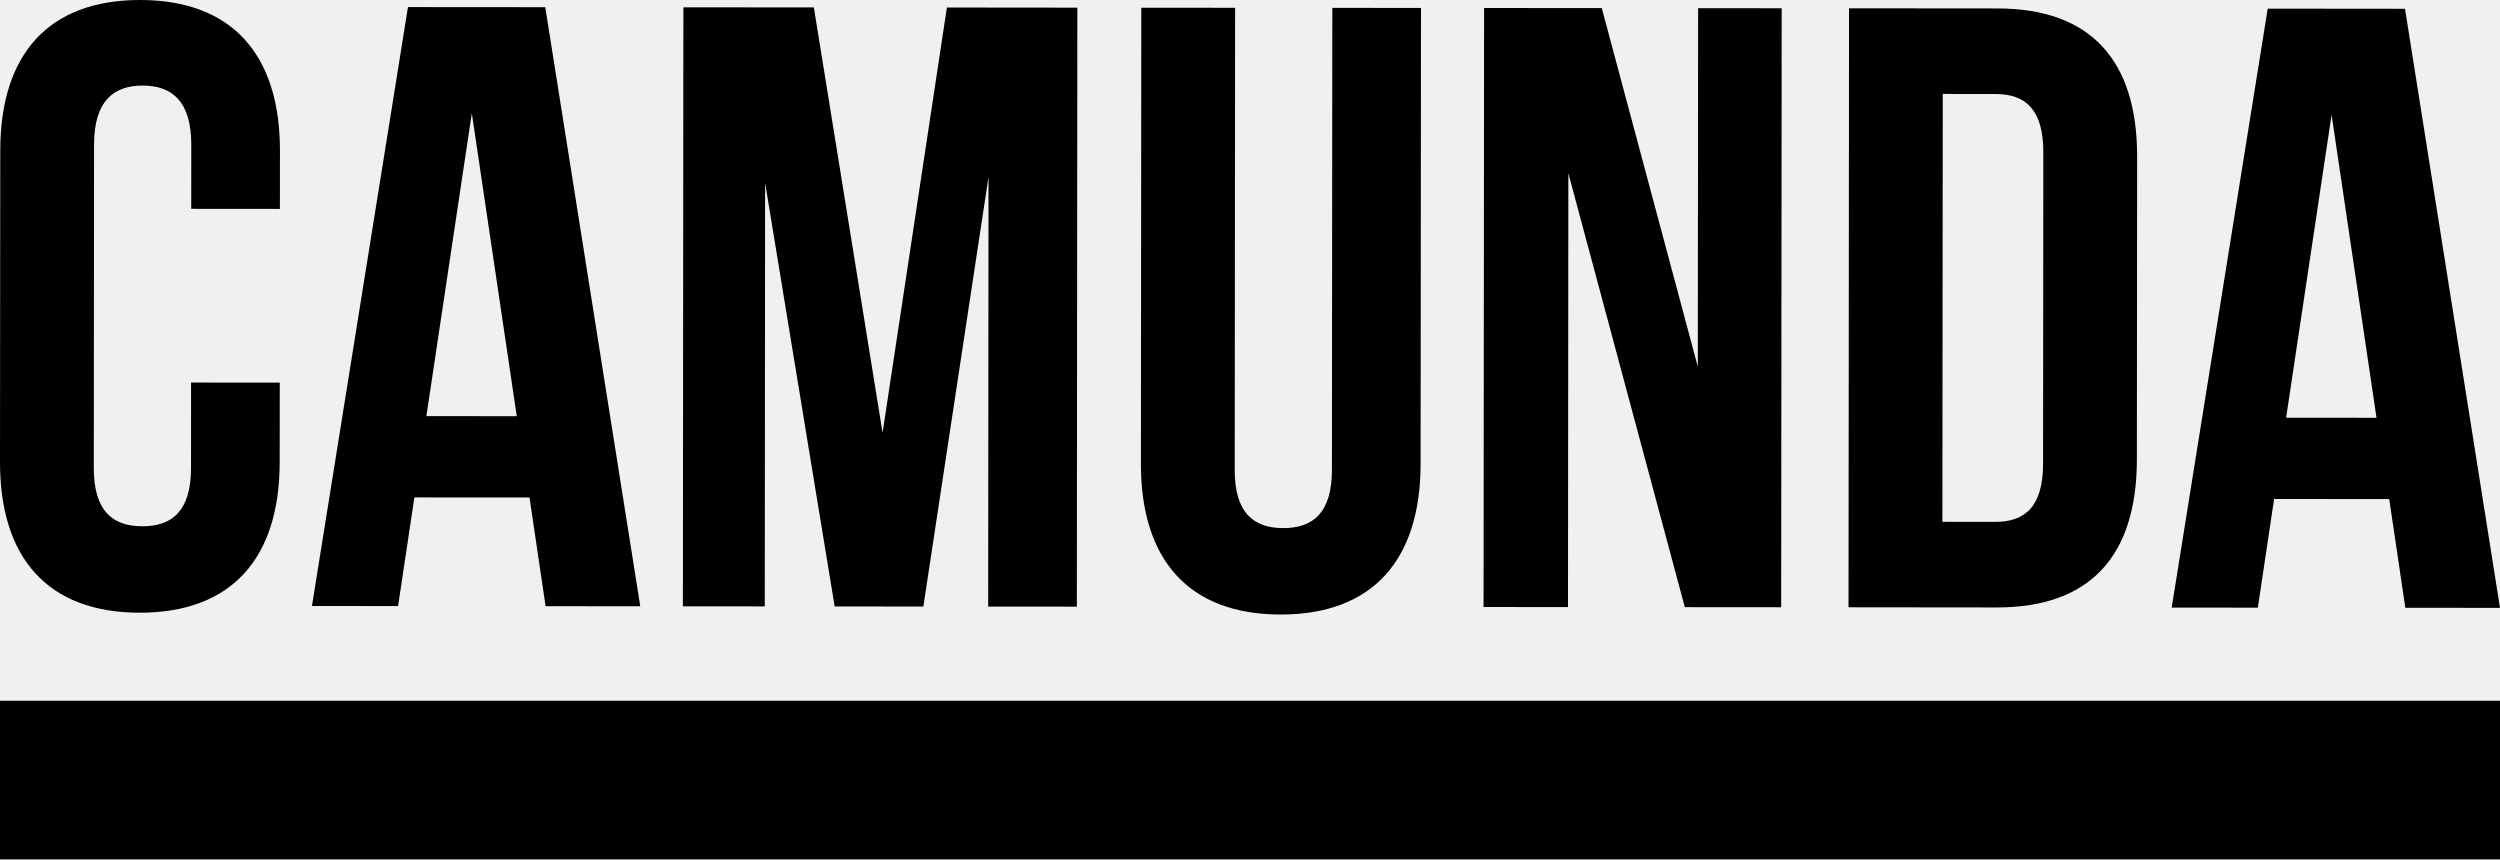
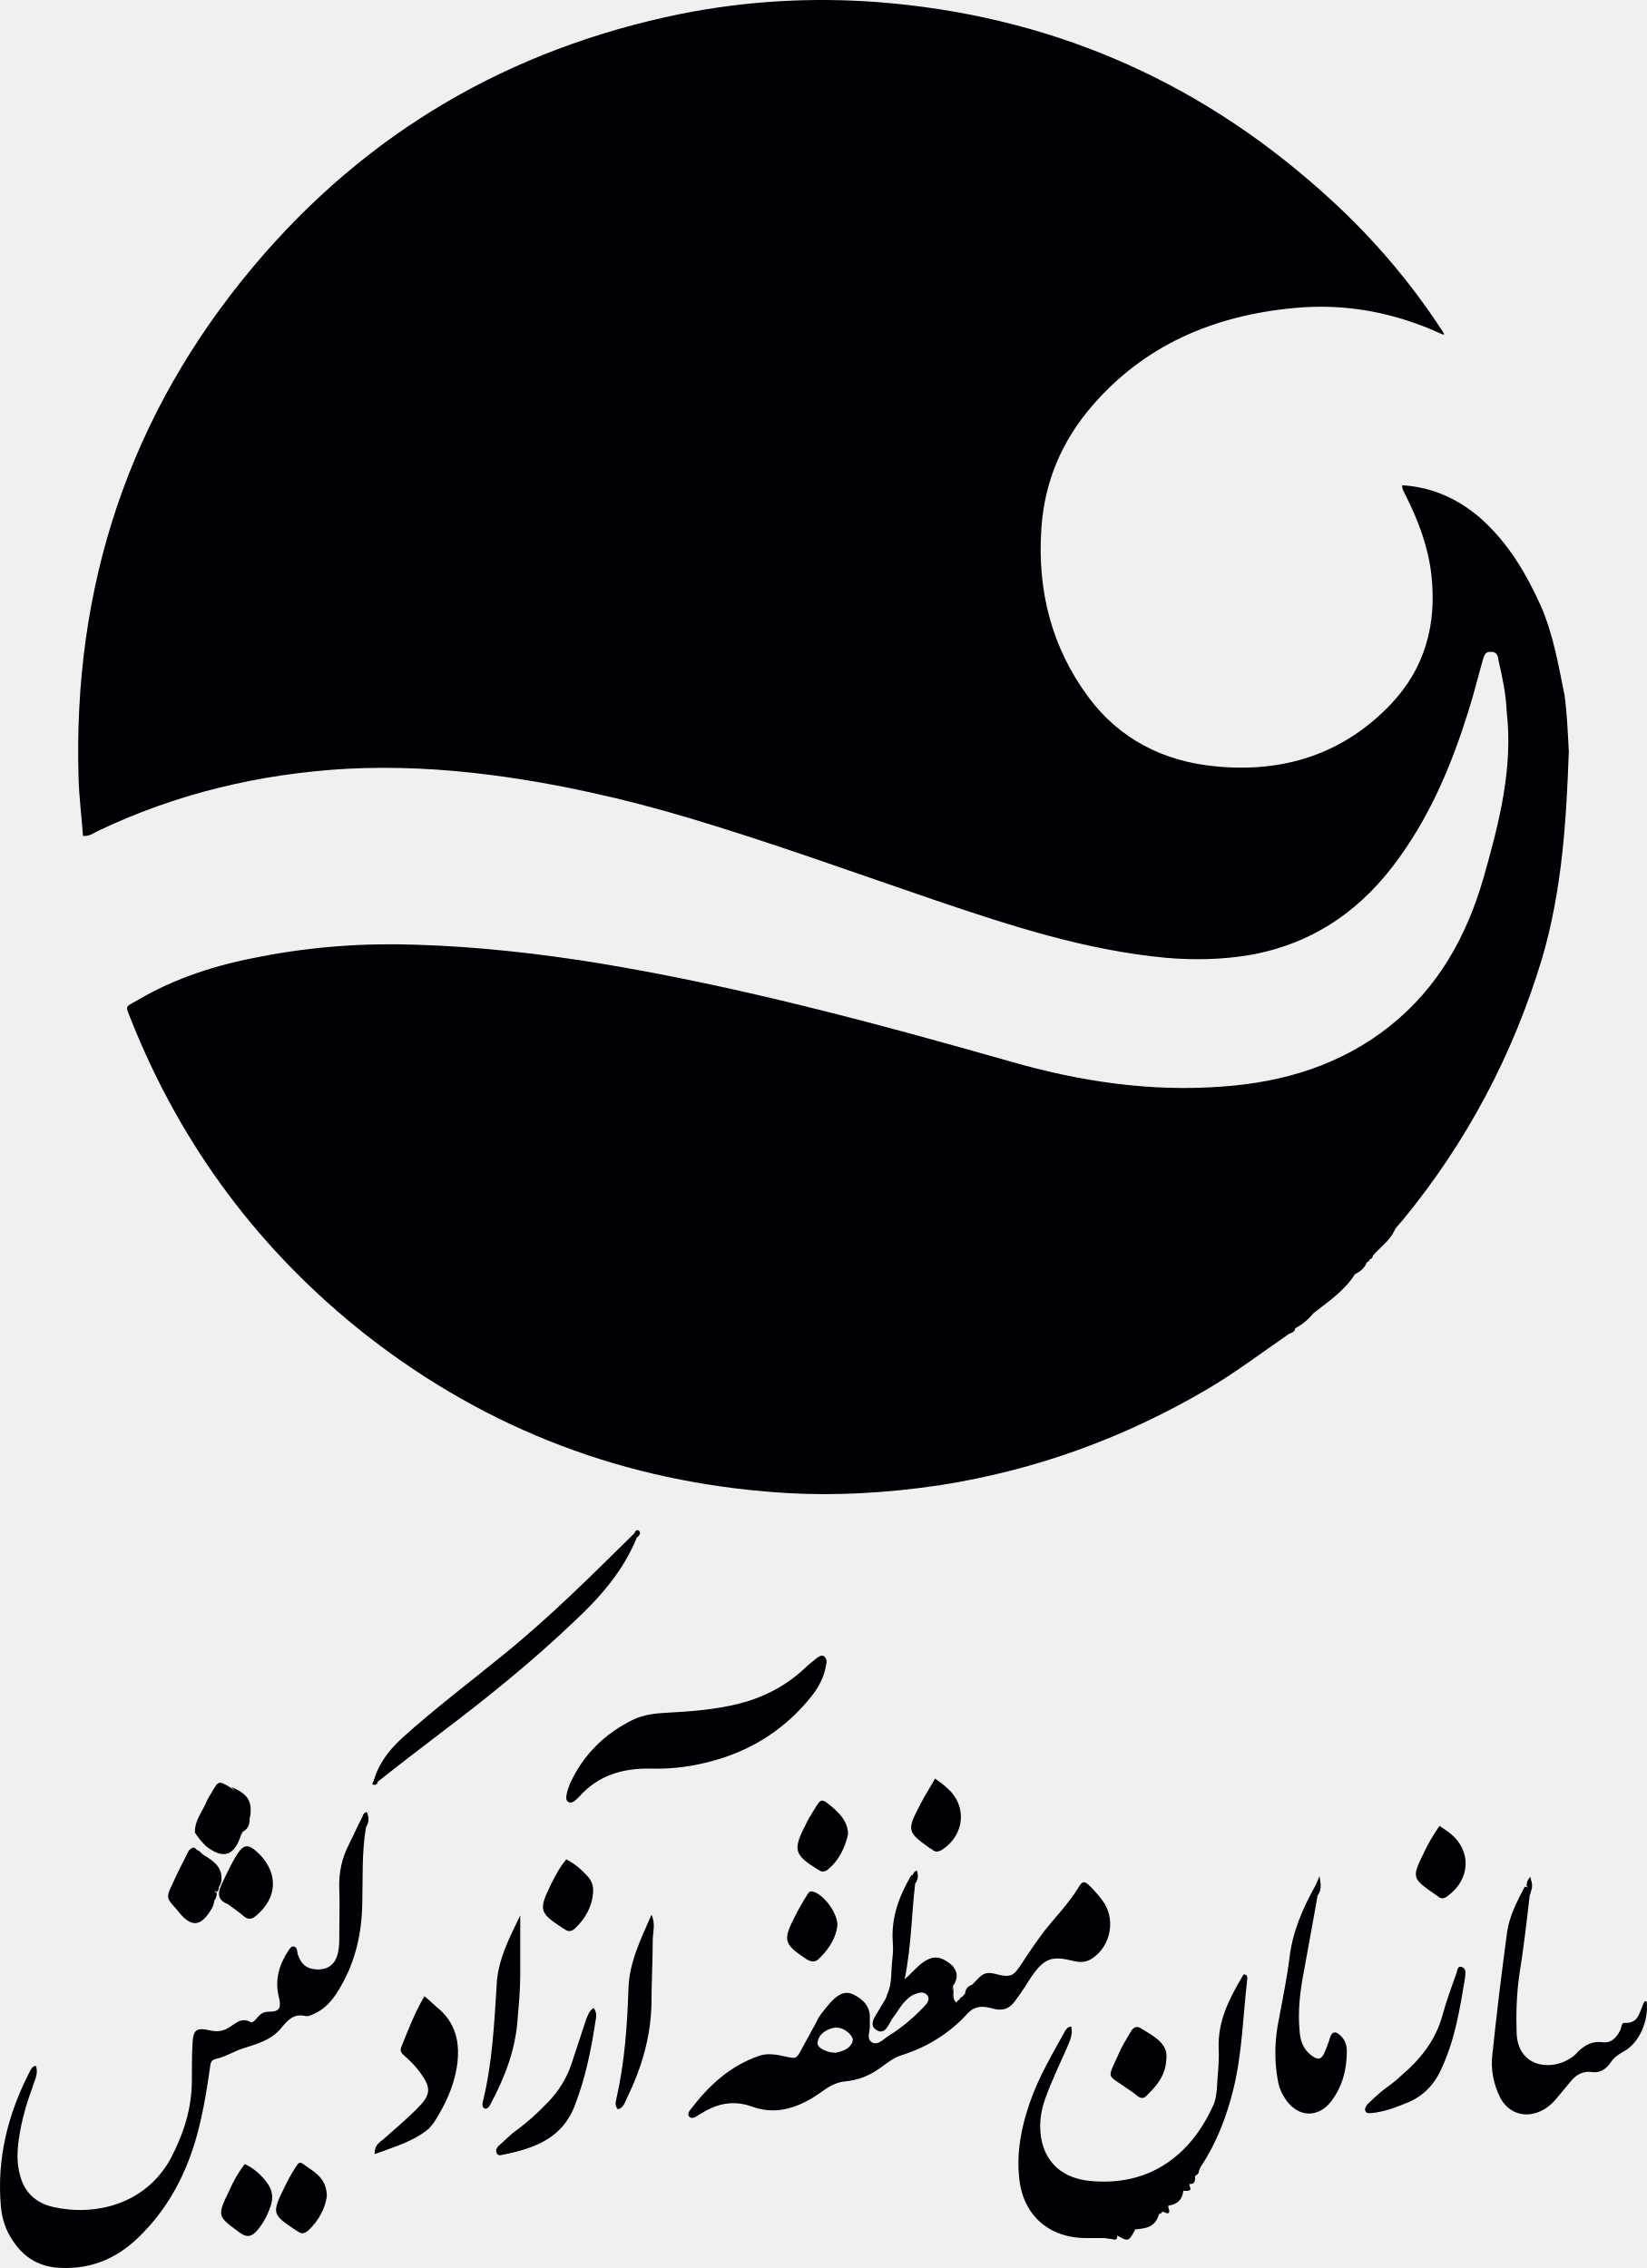
- <svg xmlns="http://www.w3.org/2000/svg" width="96" height="33" viewBox="0 0 96 33">
-   <path fill-rule="evenodd" d="M96,26.907 L96,33 L0,33 L0,26.907 L96,26.907 Z M43.826,0.296 L47.428,0.299 L47.413,18.043 C47.411,19.686 48.131,20.278 49.277,20.279 C50.423,20.28 51.144,19.689 51.146,18.046 L51.146,18.046 L51.161,0.302 L54.566,0.305 L54.551,17.819 C54.548,21.499 52.713,23.601 49.176,23.598 C45.64,23.595 43.808,21.49 43.811,17.81 L43.811,17.81 L43.826,0.296 Z M5.385,2.25075829e-06 C8.922,0.003 10.753,2.108 10.75,5.788 L10.75,5.788 L10.748,8.022 L7.343,8.019 L7.345,5.555 C7.346,3.912 6.627,3.287 5.48,3.286 C4.334,3.285 3.614,3.909 3.612,5.552 L3.612,5.552 L3.602,17.973 C3.6,19.616 4.32,20.208 5.466,20.209 C6.612,20.21 7.333,19.619 7.335,17.976 L7.335,17.976 L7.337,14.69 L10.743,14.693 L10.74,17.749 C10.737,21.429 8.902,23.531 5.365,23.528 C1.829,23.525 -0.003,21.42 5.86369834e-05,17.74 L5.86369834e-05,17.74 L0.01,5.779 C0.013,2.099 1.849,-0.003 5.385,2.25075829e-06 Z M87.08,0.332 L92.352,0.337 L96,23.342 L92.365,23.339 L91.746,19.165 L87.326,19.161 L86.701,23.334 L83.393,23.331 L87.08,0.332 Z M71.003,0.319 L76.701,0.324 C80.302,0.327 82.069,2.333 82.066,6.014 L82.066,6.014 L82.056,17.646 C82.053,21.326 80.283,23.329 76.681,23.326 L76.681,23.326 L70.983,23.32 L71.003,0.319 Z M56.989,0.307 L61.508,0.311 L65.196,14.082 L65.207,0.314 L68.417,0.317 L68.397,23.318 L64.697,23.315 L60.225,6.652 L60.211,23.312 L56.969,23.309 L56.989,0.307 Z M26.242,0.281 L31.252,0.285 L33.891,16.618 L36.36,0.289 L41.37,0.294 L41.351,23.295 L37.946,23.293 L37.959,6.797 L35.457,23.291 L32.051,23.288 L29.38,7.02 L29.367,23.285 L26.223,23.282 L26.242,0.281 Z M15.666,0.272 L20.938,0.276 L24.586,23.281 L20.951,23.278 L20.333,19.104 L15.912,19.101 L15.286,23.273 L11.979,23.27 L15.666,0.272 Z M74.602,3.608 L74.588,20.038 L76.618,20.04 C77.764,20.041 78.452,19.45 78.454,17.807 L78.454,17.807 L78.464,5.846 C78.465,4.203 77.778,3.611 76.632,3.61 L76.632,3.61 L74.602,3.608 Z M89.533,4.409 L87.787,16.04 L91.258,16.043 L89.533,4.409 Z M18.118,4.348 L16.373,15.979 L19.844,15.982 L18.118,4.348 Z" />
+ <svg xmlns="http://www.w3.org/2000/svg" version="1.1" id="Layer_1" x="0px" y="0px" viewBox="0 0 264.81 364.756" xml:space="preserve" width="264.81" height="364.756">
+   <defs id="defs225" />
+   <style type="text/css" id="style2">
+ 	.st0{fill:#FFFFFF;}
+ 	.st1{fill:#01AEC6;}
+ 	.st2{fill:#01ADC5;}
+ 	.st3{fill:#01AEC5;}
+ 	.st4{fill:#02AEC6;}
+ 	.st5{fill:#02AEC5;}
+ 	.st6{fill:#04AFC7;}
+ 	.st7{fill:#03AFC6;}
+ 	.st8{fill:#03AEC5;}
+ 	.st9{fill:#F9FCFB;}
+ 	.st10{fill:#05AFC6;}
+ 	.st11{fill:#03AEC6;}
+ 	.st12{fill:#04AEC6;}
+ 	.st13{fill:#F7FBFB;}
+ 	.st14{fill:#0AB1C7;}
+ 	.st15{fill:#EEF7F9;}
+ 	.st16{fill:#0AB0C6;}
+ 	.st17{fill:#F3F9F9;}
+ 	.st18{fill:#ECF8F8;}
+ 	.st19{fill:#F4FAFA;}
+ 	.st20{fill:#41C3CF;}
+ 	.st21{fill:#35BECE;}
+ 	.st22{fill:#49C1D2;}
+ 	.st23{fill:#58C8D4;}
+ 	.st24{fill:#9FDFE4;}
+ 	.st25{fill:#53C7D1;}
+ 	.st26{fill:#5DC9D1;}
+ 	.st27{fill:#87D7DB;}
+ 	.st28{fill:#F0F9F9;}
+ 	.st29{fill:#FEFFFE;}
+ 	.st30{fill:#FDFEFE;}
+ 	.st31{fill:#FEFEFE;}
+ </style>
+   <path class="st1" d="m 231.842,53.74 c -7.6,-3.5 -15.5,-5 -23.8,-4.2 -12.8,1.2 -24,5.9 -32.5,15.8 -4.8,5.6 -7.6,12.1 -8.1,19.6 -0.7,9.9 1.6,19.1 7.5,27.1 5,6.8 12.1,10.4 20.4,11.2 10.9,1.1 20.6,-1.9 28.3,-10 5.5,-5.8 7.4,-12.9 6.5,-20.8 -0.5,-4.5 -2.1,-8.7 -4.1,-12.7 -0.2,-0.5 -0.6,-0.9 -0.6,-1.7 4.9,0.3 9,2.2 12.6,5.3 4.4,3.9 7.3,8.8 9.7,14.1 2,4.6 2.8,9.4 3.8,14.3 0.423,3 0.535,6.177 0.7,9.1 -0.4,11.3 -1.1,22.4 -4.3,33.3 -4.7,15.6 -12.2,29.7 -22.5,42.2 -0.5,0.6 -1,1 -1.3,1.7 -0.8,1.6 -2.3,2.6 -3.4,3.9 v 0 c 0,0.3 -0.2,0.5 -0.5,0.6 v 0 c -0.1,0.3 -0.3,0.4 -0.5,0.5 v 0 c -0.3,0.9 -1.1,1.5 -1.9,1.9 v 0 c -1.7,2.7 -4.3,4.4 -6.7,6.3 v 0 c -0.8,1 -1.8,1.8 -2.9,2.4 v 0 c -0.1,0.8 -0.9,0.7 -1.3,1.1 -4.2,2.9 -8.3,6 -12.7,8.6 -13.4,7.9 -27.7,13.1 -43,15.5 -8.6,1.3 -17.3,1.8 -26,1.2 -24.6,-1.7 -46.7,-10 -66.2,-25.2 -17.2,-13.5 -29.9,-30.5 -38,-50.9 -0.9,-2.3 -1,-1.9 1.1,-3.1 6.1,-3.6 12.8,-5.7 19.8,-7 8.3,-1.6 16.6,-2.2 25,-1.9 9.9,0.3 19.7,1.4 29.5,3 22.4,3.7 44.3,9.6 66.1,15.8 11.1,3.2 22.5,4.9 34.1,4 9.8,-0.7 19,-3.5 26.8,-9.7 7.8,-6.2 12.4,-14.5 15.1,-23.9 2.5,-8.8 4.784,-17.7 3.7,-26.8 -0.1,-2.7 -0.658,-5.312 -1.3,-8.1 -0.1,-1 -0.4,-1.5 -1.5,-1.4 -0.7,0.1 -0.8,0.6 -1,1.2 -0.8,2.8 -1.5,5.7 -2.4,8.5 -2.6,8.3 -5.9,16.2 -11,23.3 -5.9,8.3 -13.6,13.8 -23.8,15.7 -4.6,0.8 -9.2,0.9 -13.8,0.5 -12.8,-1.2 -24.8,-5.1 -36.9,-9.2 -13.2,-4.5 -26.4,-9.3 -39.8,-13.3 -10.4,-3.1 -21,-5.5 -31.8,-6.9 -7.7,-1 -15.5,-1.4 -23.2,-1 -14,0.8 -27.5,4 -40.2,10.1 -0.6,0.3 -1.2,0.8 -2.2,0.7 -0.2,-3 -0.6,-6 -0.7,-9 -1,-31.1 8.1,-58.8 28.2,-82.7 18.1,-21.5 41.1,-34.9 68.6,-40.5 10.5,-2.1 21.1,-2.7 31.7,-1.9 27.1,2.1 50.9,12.2 71.2,30.3 7.6,6.7 14.2,14.3 19.7,22.8 0.139,0.239 0.316,0.494 -0.2,0.3 z" id="path6" style="fill:#000005;fill-opacity:1" />
+   <path style="fill:#000005;fill-opacity:1" d="M 146.549 301.541 C 144.549 304.941 143.249 308.439 143.549 312.439 C 143.649 313.439 143.549 314.44 143.449 315.34 C 143.249 317.14 143.448 319.04 142.648 320.74 C 142.448 321.64 141.849 322.241 141.449 323.041 C 140.849 324.141 139.55 325.539 140.85 326.439 C 142.35 327.439 142.849 325.541 143.549 324.541 C 144.249 323.641 144.749 322.64 145.549 321.84 C 145.949 321.44 146.449 320.94 147.049 320.74 C 147.749 320.44 148.549 320.24 149.049 320.84 C 149.649 321.54 149.049 322.24 148.549 322.74 C 146.849 324.54 144.95 326.139 142.85 327.439 C 142.05 327.939 141.148 329.039 140.148 328.439 C 139.248 327.839 139.95 326.64 139.85 325.74 L 139.85 324.541 C 139.95 322.641 138.648 321.44 137.148 320.74 C 135.648 320.04 134.449 321.041 133.449 322.141 C 132.649 323.141 131.75 324.04 131.25 325.24 C 130.45 326.64 129.749 328.039 128.949 329.439 C 128.049 331.139 128.05 331.14 126.25 330.74 C 124.85 330.44 123.449 330.141 122.049 330.641 C 117.349 332.241 113.949 335.44 111.049 339.24 C 110.749 339.54 110.55 340.04 110.75 340.34 C 111.15 340.84 111.649 340.54 112.049 340.34 C 112.249 340.14 112.55 340.04 112.85 339.84 C 115.45 338.24 118.049 337.74 121.049 338.84 C 124.149 339.94 127.05 339.34 129.85 337.84 C 130.85 337.34 131.748 336.641 132.648 336.041 C 133.648 335.341 134.749 334.84 135.949 334.74 C 137.949 334.54 139.749 333.841 141.449 332.641 C 142.549 331.841 143.649 330.941 144.949 330.541 C 149.049 329.241 152.649 327.04 155.549 323.84 C 156.549 322.74 157.75 322.539 159.25 322.939 C 161.35 323.539 162.349 323.14 163.549 321.34 C 164.449 320.14 165.149 318.94 165.949 317.74 C 167.949 314.94 169.149 314.54 172.449 315.34 C 173.649 315.64 174.648 315.639 175.648 314.939 C 178.648 312.939 179.45 308.541 177.25 305.641 C 176.65 304.841 176.05 304.139 175.35 303.439 C 174.35 302.439 174.05 302.441 173.35 303.641 C 171.75 306.241 169.65 308.341 167.85 310.641 C 166.65 312.241 165.549 313.841 164.449 315.541 C 162.949 317.841 162.649 318.139 159.949 317.439 C 158.849 317.139 158.05 317.341 157.35 318.141 L 156.35 319.141 C 155.85 319.541 155.65 320.141 155.25 320.541 C 155.15 320.741 154.95 320.841 154.85 321.041 C 154.65 321.141 154.45 321.341 154.35 321.541 C 154.15 321.641 153.95 321.841 153.85 322.041 C 153.35 322.141 153.049 322.539 152.449 322.439 C 153.049 321.539 152.85 320.441 153.25 319.541 C 153.25 319.341 153.25 319.241 153.35 319.141 C 153.65 318.141 153.75 317.14 153.25 316.24 C 151.25 314.44 149.85 314.341 147.85 316.041 C 147.15 316.641 146.549 317.34 145.449 318.34 C 146.549 312.94 146.548 307.939 147.148 302.939 C 147.248 302.439 147.549 301.941 146.549 301.541 z M 134.619 326.1 C 135.284 326.136 135.887 326.439 136.449 326.939 C 136.949 327.439 137.349 327.941 136.949 328.641 C 136.349 329.741 135.15 329.941 134.35 330.141 C 132.95 330.141 131.349 329.341 131.449 328.541 C 131.549 327.441 132.35 326.74 133.35 326.34 C 133.8 326.152 134.22 326.078 134.619 326.1 z " id="path14" />
+   <path class="st3" d="m 58.849,293.84 c -0.7,4.1 -0.5,8.3 -0.6,12.4 -0.1,4.7 -1.1,9.2 -3.5,13.3 -0.9,1.6 -2,3.1 -3.6,4 -0.6,0.3 -1.4,0.8 -2,0.7 -2,-0.5 -3,0.8 -4,2 -1.6,1.9 -3.9,2.5 -6.1,3.2 -1.5,0.5 -2.9,1.4 -4.4,1.7 -0.8,0.2 -0.8,0.8 -0.9,1.5 -0.4,2.7 -0.8,5.4 -1.4,8 -1.6,7.4 -4.7,14.1 -10.3,19.4 -3.4,3.2 -7.4,4.9 -12.2,4.7 -3.4,-0.1 -6,-1.6 -7.8,-4.4 -1.1,-1.6 -1.7,-3.4 -1.9,-5.4 -0.7,-7.7 1.1,-14.9 4.6,-21.7 0.2,-0.4 0.4,-0.9 1,-1 0.5,1.2 -0.2,2.3 -0.5,3.4 -1.2,3.2 -2.1,6.5 -2.4,10 -0.1,1.5 0,2.9 0.4,4.3 0.7,2.7 2.6,4.4 5.3,5 6.6,1.5 14.8,-0.3 18.9,-7.8 2.1,-4 3.4,-8.1 3.4,-12.6 0,-1.9 0,-3.8 0.1,-5.8 0.1,-2.3 0.6,-2.7 2.8,-2.2 0.9,0.2 1.7,0.2 2.6,-0.2 1.3,-0.6 2.3,-2.1 4,-1.1 0.1,0.1 0.6,-0.2 0.8,-0.5 0.6,-0.7 1,-1.2 2.1,-1.2 1.7,0 2,-0.6 1.6,-2.3 -0.7,-2.8 0,-5.2 1.5,-7.5 0.2,-0.3 0.4,-0.7 0.9,-0.7 0.6,0.2 0.5,0.7 0.6,1.2 0.6,1.8 1.6,2.5 3.3,2.5 1.7,0 2.8,-0.9 3.2,-2.7 0.2,-0.9 0.2,-1.7 0.2,-2.6 0,-2.6 0.1,-5.1 0,-7.7 -0.1,-2.5 0.4,-4.9 1.6,-7.2 0.8,-1.6 1.5,-3.2 2.3,-4.7 1.1,0.5 0.4,1.3 0.4,2 z" id="path16" style="fill:#000005;fill-opacity:1" />
+   <path class="st2" d="m 177.549,359.94 c -1,0 -1.9,0 -2.9,0 -6.1,0 -10.3,-3.8 -10.8,-9.9 -0.4,-4.1 0.4,-8 1.7,-11.8 1.4,-4.1 3.6,-7.8 5.7,-11.6 0.2,-0.3 0.4,-0.7 1,-0.7 0.3,1.3 -0.3,2.4 -0.7,3.4 -1.2,2.7 -2.5,5.4 -3.5,8.2 -0.5,1.4 -0.8,2.9 -0.8,4.4 0,5 2.9,8.3 7.9,8.8 9.6,1 16.3,-4.1 19.9,-12.1 0.4,-0.8 0.5,-1.7 0.6,-2.6 0.1,-2.2 0.4,-4.3 0.3,-6.5 -0.2,-4.6 1.8,-8.3 4,-12 0.6,0 0.6,0.4 0.6,0.7 -0.7,5.9 -0.8,11.8 -2.2,17.6 -1.1,4.5 -2.7,8.7 -5.2,12.5 -0.2,0.3 -0.3,0.6 -0.4,0.9 0,0.3 -0.2,0.5 -0.5,0.6 v 0 c -0.3,0.5 -0.4,1.1 -1,1.4 l 0.1,0.1 -0.1,-0.1 c 0,0.6 -0.5,0.8 -0.9,1 v 0 c -0.6,1 -1.4,1.8 -2.4,2.4 v 0 c -0.3,0.3 -0.5,0.8 -1,0.9 v 0 c -0.1,0.2 -0.3,0.4 -0.6,0.5 v 0 c -1,1.3 -2.3,2 -3.9,2.5 v 0 c -0.8,0.9 -1.8,0.9 -2.9,1 v 0 c -0.5,0.5 -1.3,0 -2,0.4 z" id="path32" style="fill:#000005;fill-opacity:1" />
+   <path class="st1" d="m 132.849,267.64 c -0.3,2 -1.2,3.7 -2.4,5.2 -4,5 -9.1,8.4 -15.3,10.2 -3.4,1 -6.9,1.5 -10.4,1.4 -4.5,-0.1 -8.5,1 -11.6,4.5 -0.3,0.3 -0.6,0.6 -0.9,0.8 -0.7,0.4 -1.3,0 -1.2,-0.8 0.1,-0.8 0.4,-1.6 0.7,-2.3 2.1,-4.5 5.5,-7.8 9.9,-10 1.8,-0.9 3.8,-1.1 5.8,-1.2 3.8,-0.2 7.5,-0.5 11.2,-1.4 4,-1 7.6,-2.8 10.7,-5.7 0.6,-0.6 1.3,-1.1 2,-1.7 0.3,-0.2 0.7,-0.5 1.1,-0.3 0.5,0.4 0.5,0.9 0.4,1.3 z" id="path42" style="fill:#000005;fill-opacity:1" />
+   <path class="st3" d="m 245.949,304.84 c -0.5,4.4 -1,8.7 -1.7,13 -0.4,3 -0.5,6 -0.4,9.1 0.2,5.4 5.2,6.1 8.3,4.3 0.5,-0.3 1.1,-0.7 1.5,-1.2 1.1,-1.1 2.3,-1.8 4,-1.6 1.4,0.2 2.2,-0.7 2.8,-1.8 0.3,-0.5 0.2,-1.4 0.8,-1.3 2.1,0.1 2.3,-1.5 2.9,-2.9 0.1,-0.3 0.2,-0.6 0.6,-0.6 0.4,3.1 -1.2,6.8 -3.7,8.1 -0.9,0.5 -1.6,1 -2.1,1.8 -0.7,1 -1.7,1.7 -3,1.5 -1.4,-0.2 -2.5,0.4 -3.4,1.5 -0.7,0.8 -1.3,1.6 -2,2.4 -0.6,0.8 -1.4,1.6 -2.3,2.1 -2.7,1.6 -5.7,0.8 -7.1,-2 -1,-2.1 -1.5,-4.4 -1.2,-6.8 0.7,-6.7 1.5,-13.3 2.4,-19.9 0.4,-2.5 1.6,-4.8 2.8,-7.1 1.5,0.1 0.9,0.8 0.8,1.4 z" id="path56" style="fill:#000005;fill-opacity:1" />
+   <path class="st5" d="m 60.049,286.54 c 0.8,-2.9 2.5,-5.1 4.7,-7.1 5.2,-4.7 10.8,-8.9 16.3,-13.4 7.4,-6 14.1,-12.7 20.9,-19.4 0.4,-0.1 0.7,0 0.5,0.5 -2.2,5.5 -6,9.8 -10.2,13.7 -6.7,6.4 -13.9,12.2 -21.3,17.8 -3.4,2.6 -6.8,5.2 -10.2,7.9 -0.3,0.3 -0.5,0.2 -0.7,0 z" id="path58" style="fill:#000005;fill-opacity:1" />
+   <path class="st3" d="m 211.849,304.84 c -0.7,4.1 -1.5,8.2 -2.2,12.2 -0.6,3.1 -1,6.3 -0.7,9.5 0.1,1.7 0.6,3.1 2,4.1 1,0.7 1.5,0.6 2,-0.5 0.4,-0.9 0.7,-1.8 1,-2.7 0.3,-0.7 0.8,-0.7 1.3,-0.3 0.9,0.7 1.3,1.6 1.3,2.7 0,3 -0.7,5.7 -2.5,8.1 -2.1,2.7 -5.2,2.6 -7.2,-0.1 -0.7,-1 -1.2,-2 -1.4,-3.3 -0.6,-3.3 -0.5,-6.6 0.2,-9.9 0.6,-3.3 1.3,-6.6 1.7,-9.9 0.5,-4.1 2.1,-7.8 4.1,-11.4 1.1,0.3 0.5,1 0.4,1.5 z" id="path62" style="fill:#000005;fill-opacity:1" />
+   <path class="st5" d="m 68.249,321.04 c 0.8,0.7 1.4,1.2 1.9,1.7 3.2,2.5 3.9,5.9 3.3,9.7 -0.5,3.2 -1.9,6.1 -3.6,8.8 -0.3,0.4 -0.6,0.8 -0.9,1.1 -2.5,2.1 -5.5,2.9 -8.7,4.1 -0.1,-1.4 0.8,-1.9 1.4,-2.4 1.8,-1.6 3.6,-3.1 5.3,-4.8 2.4,-2.4 2.5,-3.4 0.4,-6.2 -0.7,-0.9 -1.5,-1.7 -2.3,-2.4 -0.5,-0.4 -0.8,-0.8 -0.5,-1.5 1.1,-2.7 2.1,-5.4 3.7,-8.1 z" id="path68" style="fill:#000005;fill-opacity:1" />
+   <path class="st8" d="m 83.649,308.04 c 0,3.2 0,6.3 0,9.5 0,2.3 -0.2,4.6 -0.4,6.9 -0.3,5 -2,9.5 -4.3,13.8 -0.2,0.4 -0.4,0.9 -1,0.9 -0.5,-0.3 -0.4,-0.8 -0.3,-1.2 1.5,-6.1 1.8,-12.3 2.2,-18.5 0.1,-4 2,-7.7 3.8,-11.4 z" id="path74" style="fill:#000005;fill-opacity:1" />
+   <path class="st8" d="m 104.749,307.94 c 0.7,1.5 0.2,2.8 0.2,4.2 0,3.3 -0.2,6.7 -0.2,10 -0.1,5.5 -1.6,10.5 -4,15.4 -0.3,0.7 -0.6,1.5 -1.4,1.7 -0.6,-0.7 -0.3,-1.3 -0.2,-1.9 1.3,-5.8 1.7,-11.6 1.9,-17.5 0.1,-4.2 2,-8 3.7,-11.9 z" id="path76" style="fill:#000005;fill-opacity:1" />
+   <path class="st8" d="m 95.449,322.94 c 0.6,0.8 0.4,1.5 0.3,2.1 -0.7,4.6 -1.6,9.1 -3.3,13.5 -2,5.4 -6.6,7 -11.6,8 -0.4,0.1 -0.8,0.2 -1,-0.3 -0.2,-0.4 0,-0.8 0.3,-1.1 0.8,-0.7 1.5,-1.4 2.3,-2.1 2.1,-1.5 4,-3.2 5.8,-5.1 1.6,-1.7 2.8,-3.6 3.6,-5.9 0.8,-2.4 1.6,-4.9 2.4,-7.3 0.3,-0.6 0.4,-1.3 1.2,-1.8 z" id="path78" style="fill:#000005;fill-opacity:1" />
+   <path class="st8" d="m 235.549,318.14 c -0.8,4.8 -1.6,10 -3.9,14.8 -1.2,2.6 -3.1,4.4 -5.8,5.4 -1.7,0.7 -3.4,1.3 -5.3,1.5 -0.4,0 -0.8,0.1 -1,-0.3 -0.2,-0.4 0.1,-0.8 0.3,-1.1 0.7,-0.7 1.5,-1.4 2.3,-2.1 1,-0.8 2.1,-1.5 3,-2.4 3.2,-2.7 5.7,-5.8 6.8,-9.9 0.6,-2.2 1.4,-4.4 2.2,-6.6 0.2,-0.5 0.1,-1.3 0.9,-1.1 0.7,0.3 0.6,0.9 0.5,1.8 z" id="path80" style="fill:#000005;fill-opacity:1" />
+   <path class="st5" d="m 187.549,330.64 c 0,3.2 -1.6,4.8 -3.3,6.5 -0.4,0.4 -0.9,0.3 -1.3,0 -0.5,-0.4 -1,-0.8 -1.5,-1.1 -3.6,-2.6 -3.5,-1.4 -1.5,-5.9 0.5,-1.2 1.2,-2.2 1.8,-3.3 0.5,-0.9 1.1,-1.1 1.9,-0.5 1.8,1.1 3.9,2.2 3.9,4.3 z" id="path82" style="fill:#000005;fill-opacity:1" />
+   <path class="st5" d="m 231.449,293.64 c 0.7,0.5 1.2,0.8 1.7,1.2 3.5,2.8 3.3,7.4 -0.4,10.1 -0.5,0.4 -1,0.5 -1.5,0.1 -0.1,-0.1 -0.2,-0.2 -0.4,-0.3 -3.9,-2.7 -3.9,-2.7 -1.8,-7 0.6,-1.3 1.4,-2.6 2.4,-4.1 z" id="path88" style="fill:#000005;fill-opacity:1" />
+   <path class="st5" d="m 150.349,286.04 c 0.8,0.6 1.4,1 1.9,1.5 3.3,2.8 2.9,7.5 -0.7,9.9 -0.6,0.4 -1.2,0.5 -1.7,0 -0.1,-0.1 -0.1,-0.1 -0.2,-0.1 -3.8,-2.7 -3.9,-2.9 -1.7,-7.1 0.7,-1.4 1.5,-2.6 2.4,-4.2 z" id="path90" style="fill:#000005;fill-opacity:1" />
+   <path class="st11" d="m 136.349,295.04 c -0.5,2.1 -1.4,4.1 -3.2,5.6 -0.5,0.4 -1,0.5 -1.5,0.1 -0.1,0 -0.1,-0.1 -0.2,-0.1 -3.7,-2.3 -4,-3.1 -2,-7 0.4,-0.9 0.9,-1.7 1.4,-2.5 1.2,-2 1.2,-2 3.1,-0.4 1.2,1.1 2.4,2.3 2.4,4.3 z" id="path92" style="fill:#000005;fill-opacity:1" />
+   <path class="st8" d="m 52.549,353.24 c -0.3,2 -1.3,3.9 -3,5.5 -0.6,0.5 -1.1,0.6 -1.7,0.1 -0.1,0 -0.1,-0.1 -0.2,-0.1 -3.9,-2.6 -4,-2.7 -1.9,-7 0.5,-1 1,-2 1.6,-2.9 0.8,-1.3 0.8,-1.3 2.1,-0.3 1.5,1 3.1,2.1 3.1,4.7 z" id="path94" style="fill:#000005;fill-opacity:1" />
+   <path class="st12" d="m 41.849,298.34 c 2.9,3.1 2.7,6.9 -0.6,9.7 -0.7,0.6 -1.3,0.8 -2.1,0.1 -0.8,-0.7 -1.6,-1.2 -2.5,-1.9 -1.6,-0.6 -1.7,-1.7 -1.1,-3 0.7,-1.5 1.4,-3 2.2,-4.4 1.4,-2.4 2.1,-2.5 4.1,-0.5 z" id="path96" style="fill:#000005;fill-opacity:1" />
+   <path class="st5" d="m 39.349,348.04 c 1.5,0.7 2.6,1.7 3.5,2.9 0.8,1 1.1,2.1 0.8,3.4 -0.5,1.7 -1.3,3.3 -2.5,4.6 -0.8,0.8 -1.5,0.9 -2.5,0.2 -3.7,-2.7 -3.8,-2.7 -1.8,-6.8 0.7,-1.6 1.5,-3 2.5,-4.3 z" id="path98" style="fill:#000005;fill-opacity:1" />
+   <path class="st4" d="m 31.349,294.74 c -0.1,-2 1.3,-3.5 2,-5.3 0.2,-0.4 0.5,-0.8 0.7,-1.2 1.1,-1.9 1.1,-1.9 3.1,-0.7 3.3,2.8 3.5,3.5 1.8,7.2 v 0 c -0.1,0.1 -0.1,0.3 -0.2,0.4 -1.1,3.4 -2.9,3.9 -5.6,1.8 -0.7,-0.7 -1.3,-1.4 -1.8,-2.2 z" id="path100" style="fill:#000005;fill-opacity:1" />
+   <path class="st5" d="m 134.649,309.64 c -0.2,1.9 -1.3,3.8 -3,5.4 -0.6,0.6 -1.2,0.5 -1.9,0.1 -3.8,-2.5 -3.9,-3.1 -1.9,-7 0.6,-1.2 1.3,-2.4 2,-3.5 0.2,-0.3 0.4,-0.6 0.9,-0.4 1.6,0.4 3.9,3.3 3.9,5.4 z" id="path102" style="fill:#000005;fill-opacity:1" />
+   <path class="st5" d="m 91.049,299.04 c 1.4,0.7 2.5,1.7 3.5,2.8 0.7,0.8 0.9,1.7 0.8,2.7 -0.2,2.2 -1.3,4.1 -2.9,5.6 -0.5,0.5 -1.1,0.6 -1.7,0.1 -0.1,0 -0.1,-0.1 -0.2,-0.1 -3.8,-2.5 -4,-2.9 -2,-7 0.7,-1.4 1.4,-2.8 2.5,-4.1 z" id="path104" style="fill:#000005;fill-opacity:1" />
+   <path class="st5" d="m 28.449,307.14 c -1.7,-1.9 -1.8,-1.9 -0.7,-4.2 0.8,-1.8 1.7,-3.5 2.6,-5.3 0.5,-0.5 0.9,-0.5 1.4,0 l -0.1,-0.1 c 0.3,0 0.4,0.2 0.6,0.4 v 0 c 0.2,0.1 0.3,0.3 0.5,0.4 v 0 c 1.7,1 3.2,2.1 2.8,4.4 -0.1,0.4 -0.4,0.8 -0.6,1.2 -0.1,0.2 -0.3,0.2 -0.5,0.3 -0.2,0 -0.6,-0.3 -0.4,0.3 0.2,0.4 0.4,0.8 0.4,1.3 -0.1,0.4 -0.2,0.8 -0.4,1.1 -1.8,3.1 -3.4,3.1 -5.6,0.2 z" id="path106" style="fill:#000005;fill-opacity:1" />
+   <path class="st13" d="m 38.949,294.64 c 0.1,-0.4 0.2,-0.8 0.3,-1.1 0.7,-1.9 0.4,-3.6 -1.1,-5 -0.3,-0.3 -0.6,-0.7 -0.9,-1.1 2.5,1 3.3,2.2 3,4.5 0,0.2 -0.1,0.3 -0.1,0.5 0,1.2 -0.4,1.8 -1.2,2.2 z" id="path118" style="fill:#000005;fill-opacity:1" />
+   <path class="st18" d="m 153.849,322.14 c -0.5,0.9 -1.3,1.4 -2.5,1.7 0.6,-1.4 1.3,-2.8 1.9,-4.2 0.2,0.8 -0.3,1.8 0.6,2.5 z" id="path120" style="fill:#000005;fill-opacity:1" />
+   <path class="st19" d="m 182.449,358.54 c 1.3,-0.8 2.6,-1.6 3.9,-2.5 -0.5,2.1 -2.1,2.4 -3.9,2.5 z" id="path124" style="fill:#000005;fill-opacity:1" />
+   <path class="st19" d="m 179.649,359.54 c 0.9,-0.6 1.9,-0.8 2.9,-1 -1.1,2 -1.1,2 -2.9,1 z" id="path128" style="fill:#000005;fill-opacity:1" />
+   <path class="st19" d="m 187.849,354.74 c 0.7,-0.9 1.4,-1.8 2.4,-2.4 -0.1,1.4 -1,2.2 -2.4,2.4 z" id="path130" style="fill:#000005;fill-opacity:1" />
+   <path class="st20" d="m 245.949,304.84 c -0.2,-0.5 0.1,-1.2 -0.5,-1.5 0,-0.6 0.2,-1.1 0.6,-1.5 0.4,1.5 0.4,1.5 -0.1,3 z" id="path132" style="fill:#000005;fill-opacity:1" />
+   <path class="st21" d="m 211.849,304.84 c -0.2,-0.5 0.1,-1.1 -0.4,-1.5 0.2,-0.4 0.4,-0.8 0.7,-1.6 0.3,1.5 0.3,2.3 -0.3,3.1 z" id="path136" style="fill:#000005;fill-opacity:1" />
+   <path class="st22" d="m 58.849,293.84 c -0.3,-0.6 0.2,-1.4 -0.5,-1.9 0.3,-0.5 0.7,-0.8 0.8,0 0.2,0.6 0.1,1.3 -0.3,1.9 z" id="path138" style="fill:#000005;fill-opacity:1" />
+   <path class="st18" d="m 153.349,319.24 c 0,-1 -0.1,-1.9 -0.1,-2.9 0.8,0.9 0.7,1.9 0.1,2.9 z" id="path140" style="fill:#000005;fill-opacity:1" />
+   <path class="st23" d="m 147.149,302.94 c -0.1,-0.3 -0.1,-0.8 -0.5,-1 0.1,-0.5 0.2,-0.9 0.8,-1.1 0.2,0.8 0.2,1.4 -0.3,2.1 z" id="path142" style="fill:#000005;fill-opacity:1" />
+   <path class="st19" d="m 177.549,359.94 c 0.6,-0.5 1.4,-0.4 2.1,-0.4 0,0.4 -0.1,0.8 -0.7,0.6 -0.4,-0.1 -0.9,-0.1 -1.4,-0.2 z" id="path144" style="fill:#000005;fill-opacity:1" />
+   <path class="st19" d="m 191.149,351.24 c 0.2,-0.6 0.5,-1.1 1,-1.4 0,0.8 0.1,1.5 -1,1.4 z" id="path146" style="fill:#000005;fill-opacity:1" />
+   <path class="st19" d="m 186.849,355.64 c 0.2,-0.4 0.5,-0.7 1,-0.9 -0.1,0.4 0.4,0.9 0,1.2 -0.2,0.1 -0.7,-0.2 -1,-0.3 z" id="path148" style="fill:#000005;fill-opacity:1" />
+   <path class="st19" d="m 190.249,352.34 c 0.2,-0.5 0.5,-0.8 0.9,-1 0.7,1.2 -0.2,1 -0.9,1 z" id="path150" style="fill:#000005;fill-opacity:1" />
+   <path class="st18" d="m 156.249,319.24 c -0.2,0.6 -0.5,1.1 -1.1,1.4 0.1,-0.7 0.4,-1.2 1.1,-1.4 z" id="path152" style="fill:#000005;fill-opacity:1" />
+   <path class="st24" d="m 102.449,247.24 c -0.2,-0.2 -0.3,-0.3 -0.5,-0.5 0.1,-0.4 0.4,-0.8 0.7,-0.6 0.5,0.3 0.2,0.8 -0.2,1.1 z" id="path156" style="fill:#000005;fill-opacity:1" />
+   <path class="st13" d="m 31.749,297.74 c -0.4,-0.1 -0.9,-0.2 -1.4,0 0.6,-0.8 1,-0.8 1.4,0 z" id="path158" style="fill:#000005;fill-opacity:1" />
+   <path class="st26" d="m 60.049,286.54 c 0.2,0 0.4,0 0.7,0.1 -0.1,0.3 -0.4,0.5 -0.7,0.4 -0.3,-0.1 -0.2,-0.3 0,-0.5 z" id="path164" style="fill:#000005;fill-opacity:1" />
+   <path class="st18" d="m 155.149,320.64 c 0,0.3 -0.2,0.4 -0.4,0.5 0.1,-0.2 0.3,-0.3 0.4,-0.5 z" id="path170" style="fill:#000005;fill-opacity:1" />
+   <path class="st19" d="m 186.349,356.14 c 0.1,-0.3 0.3,-0.4 0.6,-0.5 -0.2,0.3 -0.4,0.4 -0.6,0.5 z" id="path172" style="fill:#000005;fill-opacity:1" />
+   <path class="st18" d="m 154.249,321.64 c -0.1,0.3 -0.2,0.4 -0.5,0.5 0.1,-0.3 0.3,-0.4 0.5,-0.5 z" id="path174" style="fill:#000005;fill-opacity:1" />
+   <path class="st19" d="m 192.149,349.94 c 0,-0.3 0.2,-0.5 0.5,-0.6 -0.1,0.2 -0.2,0.4 -0.5,0.6 z" id="path176" style="fill:#000005;fill-opacity:1" />
+   <path class="st13" d="m 32.849,298.54 c -0.3,0 -0.5,-0.2 -0.5,-0.4 0.1,0.1 0.3,0.3 0.5,0.4 z" id="path186" style="fill:#000005;fill-opacity:1" />
+   <path class="st13" d="m 32.349,298.14 c -0.3,0 -0.5,-0.2 -0.6,-0.4 0.3,0 0.5,0.1 0.6,0.4 z" id="path188" style="fill:#000005;fill-opacity:1" />
+   <path class="st18" d="m 154.749,321.14 c 0,0.3 -0.2,0.5 -0.5,0.5 0.1,-0.3 0.2,-0.4 0.5,-0.5 z" id="path190" style="fill:#000005;fill-opacity:1" />
+   <path class="st12" d="m 34.849,304.44 c 0,0.5 -0.1,1 -0.6,1.4 -0.9,-0.6 -0.5,-1.7 -0.9,-2.6 0.9,0 0.9,1 1.5,1.2 z" id="path214" style="fill:#000005;fill-opacity:1" />
+   <path class="st12" d="m 35.149,303.34 c 0.1,0.4 0,0.8 -0.4,1 0,-0.3 0,-0.7 0.4,-1 z" id="path216" style="fill:#000005;fill-opacity:1" />
</svg>
